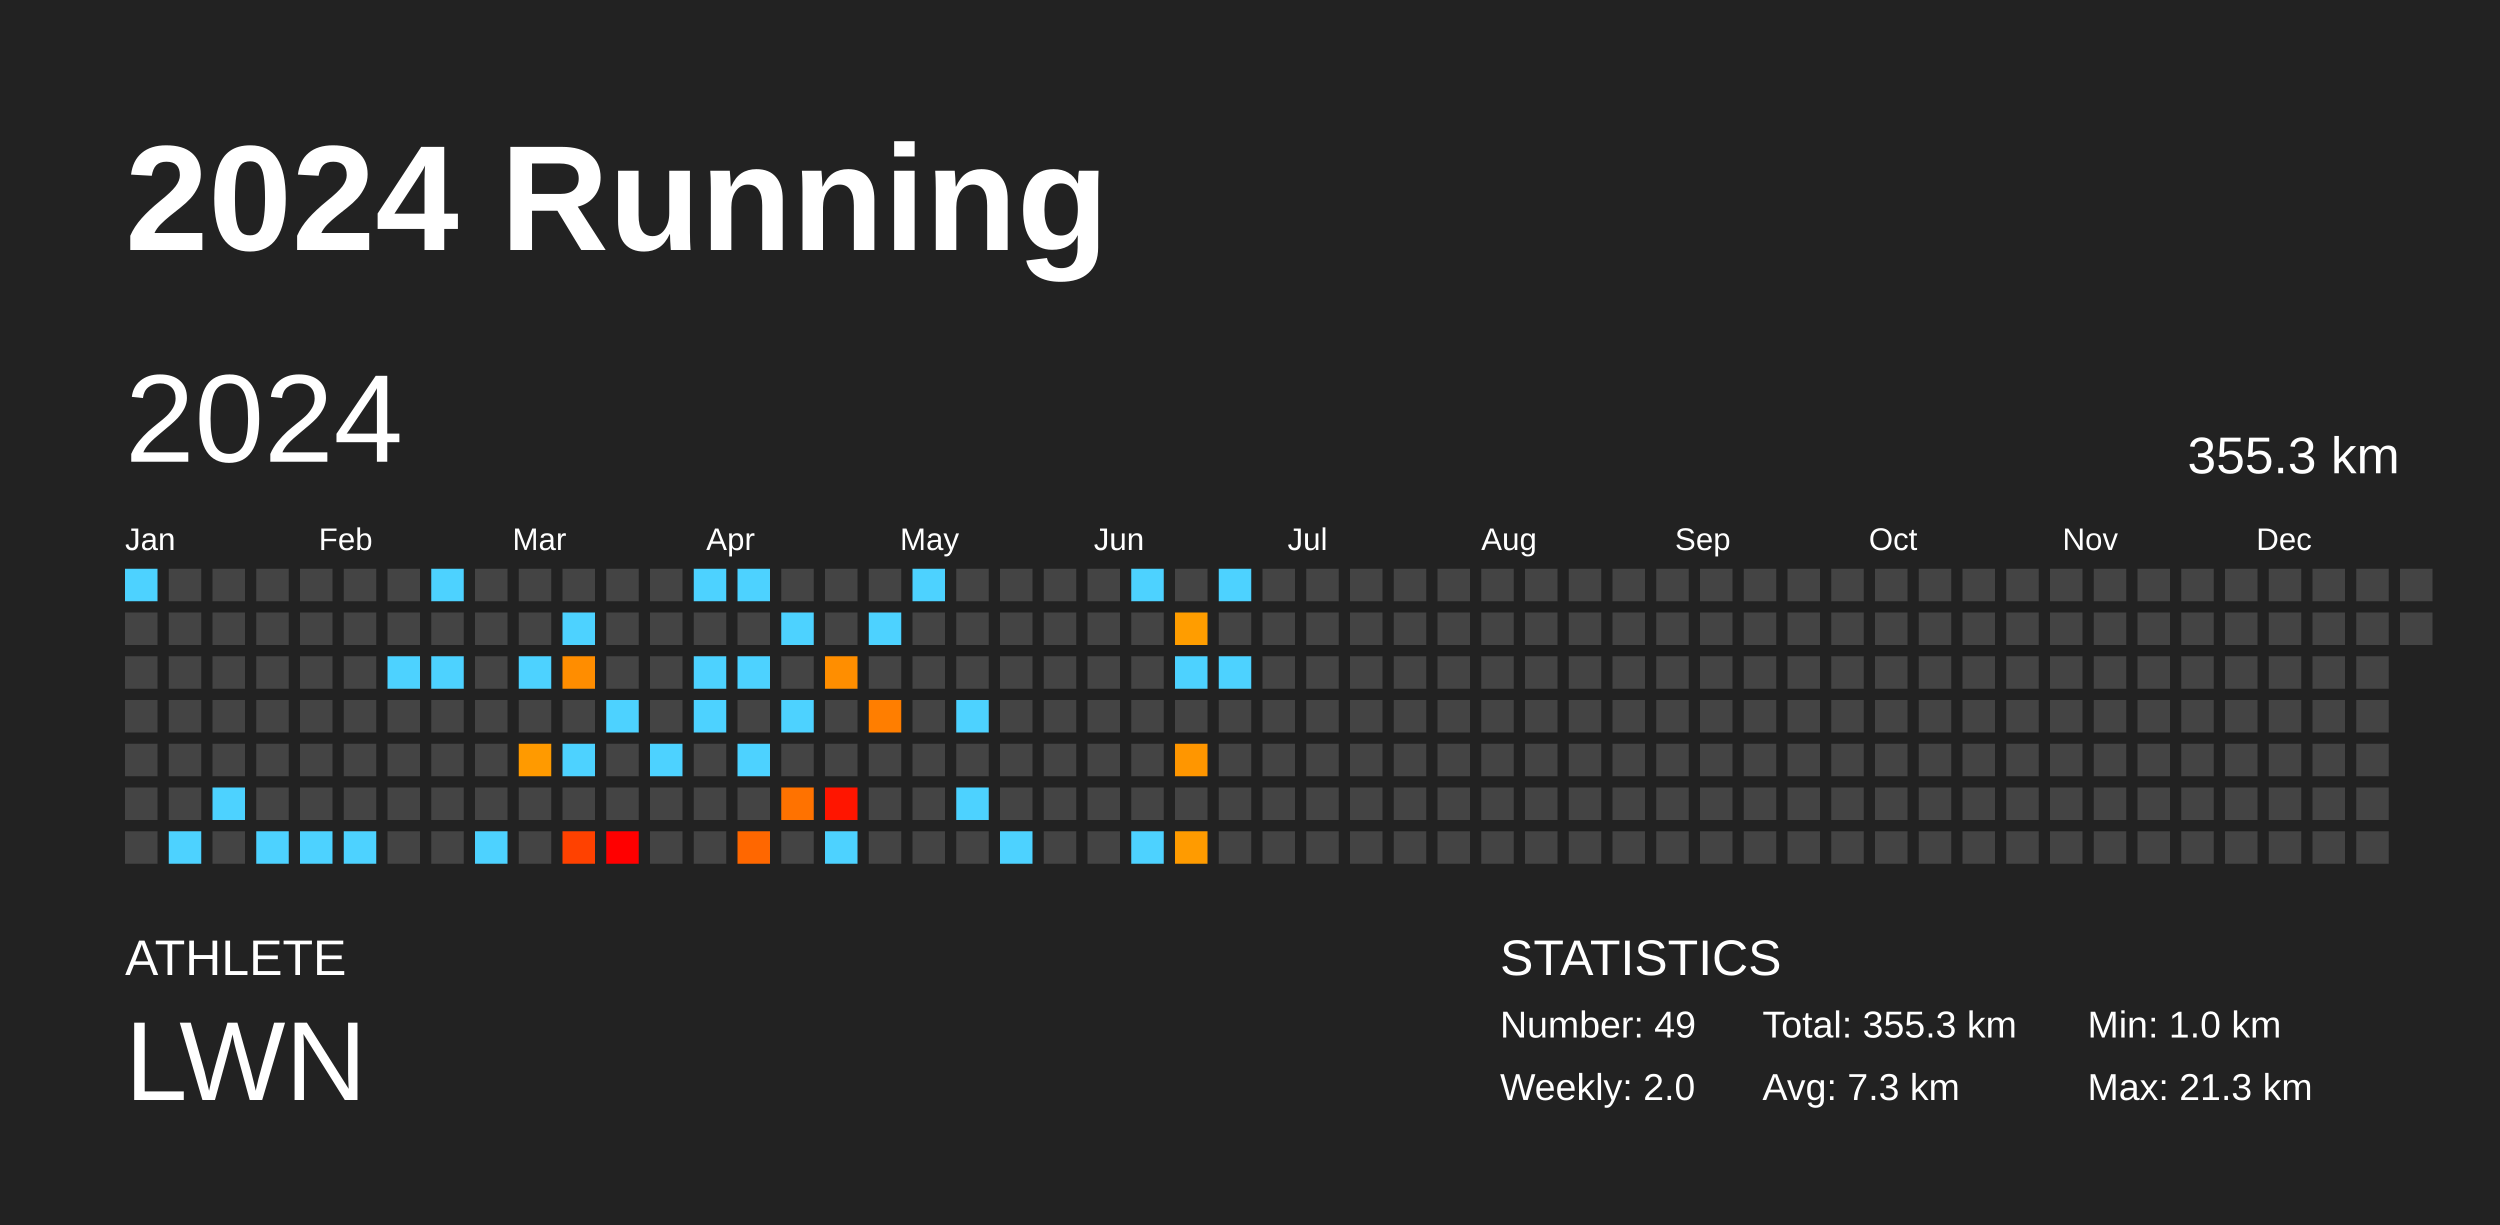
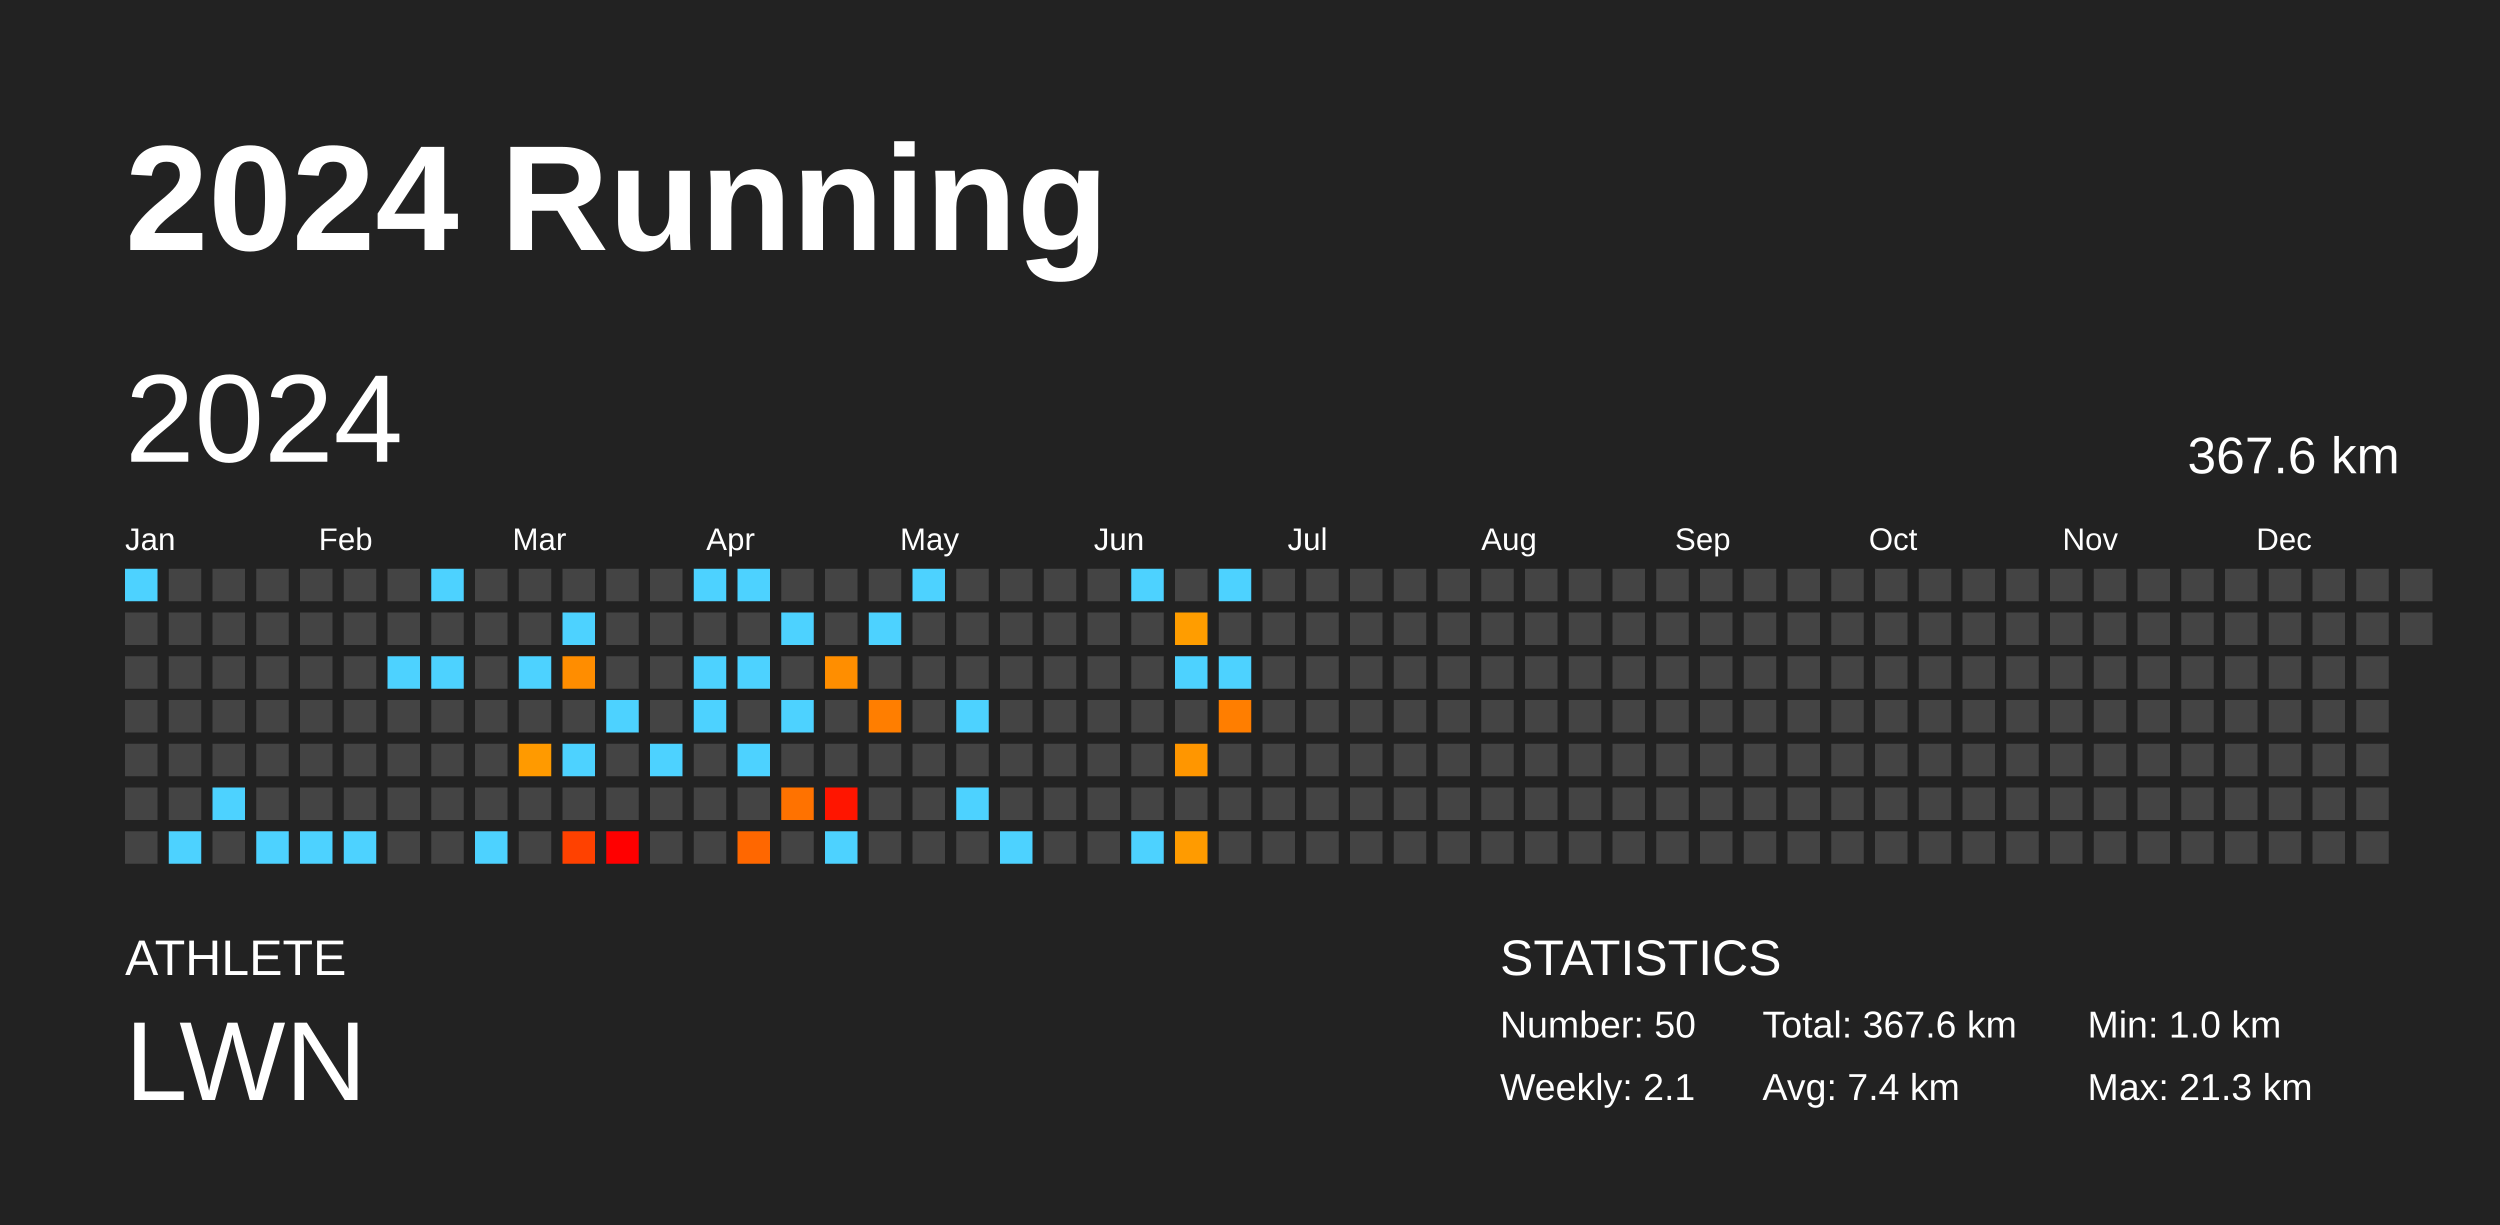
<svg xmlns="http://www.w3.org/2000/svg" baseProfile="full" height="98mm" version="1.1" viewBox="0,0,200,98" width="200mm">
  <defs />
  <rect fill="#222222" height="98" width="200" x="0" y="0" />
  <text fill="#FFFFFF" style="font-size:12px; font-family:Arial; font-weight:bold;" x="10" y="20">2024 Running</text>
  <text fill="#FFFFFF" style="font-size:4px; font-family:Arial" x="10" y="78">ATHLETE</text>
  <text fill="#FFFFFF" style="font-size:9px; font-family:Arial" x="10" y="88">LWN</text>
  <text fill="#FFFFFF" style="font-size:4px; font-family:Arial" x="120" y="78">STATISTICS</text>
-   <text fill="#FFFFFF" style="font-size:3px; font-family:Arial" x="120" y="83">Number: 49</text>
-   <text fill="#FFFFFF" style="font-size:3px; font-family:Arial" x="120" y="88">Weekly: 2.0</text>
-   <text fill="#FFFFFF" style="font-size:3px; font-family:Arial" x="141" y="83">Total: 355.3 km</text>
-   <text fill="#FFFFFF" style="font-size:3px; font-family:Arial" x="141" y="88">Avg: 7.3 km</text>
+   <text fill="#FFFFFF" style="font-size:3px; font-family:Arial" x="120" y="83">Number: 50</text>
+   <text fill="#FFFFFF" style="font-size:3px; font-family:Arial" x="120" y="88">Weekly: 2.1</text>
+   <text fill="#FFFFFF" style="font-size:3px; font-family:Arial" x="141" y="83">Total: 367.6 km</text>
+   <text fill="#FFFFFF" style="font-size:3px; font-family:Arial" x="141" y="88">Avg: 7.4 km</text>
  <text fill="#FFFFFF" style="font-size:3px; font-family:Arial" x="167" y="83">Min: 1.0 km</text>
  <text fill="#FFFFFF" style="font-size:3px; font-family:Arial" x="167" y="88">Max: 21.3 km</text>
  <text dominant-baseline="hanging" fill="#FFFFFF" style="font-size:10.0px; font-family:Arial;" x="10" y="30">2024</text>
-   <text dominant-baseline="hanging" fill="#FFFFFF" style="font-size:4.125px; font-family:Arial;" x="175" y="35">355.3 km</text>
+   <text dominant-baseline="hanging" fill="#FFFFFF" style="font-size:4.125px; font-family:Arial;" x="175" y="35">367.6 km</text>
  <text fill="#FFFFFF" style="font-size:2.5px; font-family:Arial" x="10.0" y="44">Jan</text>
  <text fill="#FFFFFF" style="font-size:2.5px; font-family:Arial" x="25.5" y="44">Feb</text>
  <text fill="#FFFFFF" style="font-size:2.5px; font-family:Arial" x="41.0" y="44">Mar</text>
  <text fill="#FFFFFF" style="font-size:2.5px; font-family:Arial" x="56.5" y="44">Apr</text>
  <text fill="#FFFFFF" style="font-size:2.5px; font-family:Arial" x="72.0" y="44">May</text>
  <text fill="#FFFFFF" style="font-size:2.5px; font-family:Arial" x="87.5" y="44">Jun</text>
  <text fill="#FFFFFF" style="font-size:2.5px; font-family:Arial" x="103.0" y="44">Jul</text>
  <text fill="#FFFFFF" style="font-size:2.5px; font-family:Arial" x="118.5" y="44">Aug</text>
  <text fill="#FFFFFF" style="font-size:2.5px; font-family:Arial" x="134.0" y="44">Sep</text>
  <text fill="#FFFFFF" style="font-size:2.5px; font-family:Arial" x="149.5" y="44">Oct</text>
  <text fill="#FFFFFF" style="font-size:2.5px; font-family:Arial" x="165.0" y="44">Nov</text>
  <text fill="#FFFFFF" style="font-size:2.5px; font-family:Arial" x="180.5" y="44">Dec</text>
  <rect fill="#4dd2ff" height="2.6" width="2.6" x="10.0" y="45.5" />
  <rect fill="#444444" height="2.6" width="2.6" x="10.0" y="49.0" />
  <rect fill="#444444" height="2.6" width="2.6" x="10.0" y="52.5" />
  <rect fill="#444444" height="2.6" width="2.6" x="10.0" y="56.0" />
  <rect fill="#444444" height="2.6" width="2.6" x="10.0" y="59.5" />
  <rect fill="#444444" height="2.6" width="2.6" x="10.0" y="63.0" />
  <rect fill="#444444" height="2.6" width="2.6" x="10.0" y="66.5" />
  <rect fill="#444444" height="2.6" width="2.6" x="13.5" y="45.5" />
  <rect fill="#444444" height="2.6" width="2.6" x="13.5" y="49.0" />
  <rect fill="#444444" height="2.6" width="2.6" x="13.5" y="52.5" />
  <rect fill="#444444" height="2.6" width="2.6" x="13.5" y="56.0" />
  <rect fill="#444444" height="2.6" width="2.6" x="13.5" y="59.5" />
  <rect fill="#444444" height="2.6" width="2.6" x="13.5" y="63.0" />
  <rect fill="#4dd2ff" height="2.6" width="2.6" x="13.5" y="66.5" />
  <rect fill="#444444" height="2.6" width="2.6" x="17.0" y="45.5" />
  <rect fill="#444444" height="2.6" width="2.6" x="17.0" y="49.0" />
  <rect fill="#444444" height="2.6" width="2.6" x="17.0" y="52.5" />
  <rect fill="#444444" height="2.6" width="2.6" x="17.0" y="56.0" />
  <rect fill="#444444" height="2.6" width="2.6" x="17.0" y="59.5" />
  <rect fill="#4dd2ff" height="2.6" width="2.6" x="17.0" y="63.0" />
  <rect fill="#444444" height="2.6" width="2.6" x="17.0" y="66.5" />
  <rect fill="#444444" height="2.6" width="2.6" x="20.5" y="45.5" />
  <rect fill="#444444" height="2.6" width="2.6" x="20.5" y="49.0" />
  <rect fill="#444444" height="2.6" width="2.6" x="20.5" y="52.5" />
  <rect fill="#444444" height="2.6" width="2.6" x="20.5" y="56.0" />
  <rect fill="#444444" height="2.6" width="2.6" x="20.5" y="59.5" />
  <rect fill="#444444" height="2.6" width="2.6" x="20.5" y="63.0" />
  <rect fill="#4dd2ff" height="2.6" width="2.6" x="20.5" y="66.5" />
  <rect fill="#444444" height="2.6" width="2.6" x="24.0" y="45.5" />
  <rect fill="#444444" height="2.6" width="2.6" x="24.0" y="49.0" />
  <rect fill="#444444" height="2.6" width="2.6" x="24.0" y="52.5" />
  <rect fill="#444444" height="2.6" width="2.6" x="24.0" y="56.0" />
  <rect fill="#444444" height="2.6" width="2.6" x="24.0" y="59.5" />
  <rect fill="#444444" height="2.6" width="2.6" x="24.0" y="63.0" />
  <rect fill="#4dd2ff" height="2.6" width="2.6" x="24.0" y="66.5" />
  <rect fill="#444444" height="2.6" width="2.6" x="27.5" y="45.5" />
  <rect fill="#444444" height="2.6" width="2.6" x="27.5" y="49.0" />
  <rect fill="#444444" height="2.6" width="2.6" x="27.5" y="52.5" />
  <rect fill="#444444" height="2.6" width="2.6" x="27.5" y="56.0" />
  <rect fill="#444444" height="2.6" width="2.6" x="27.5" y="59.5" />
  <rect fill="#444444" height="2.6" width="2.6" x="27.5" y="63.0" />
  <rect fill="#4dd2ff" height="2.6" width="2.6" x="27.5" y="66.5" />
  <rect fill="#444444" height="2.6" width="2.6" x="31.0" y="45.5" />
  <rect fill="#444444" height="2.6" width="2.6" x="31.0" y="49.0" />
  <rect fill="#4dd2ff" height="2.6" width="2.6" x="31.0" y="52.5" />
  <rect fill="#444444" height="2.6" width="2.6" x="31.0" y="56.0" />
  <rect fill="#444444" height="2.6" width="2.6" x="31.0" y="59.5" />
  <rect fill="#444444" height="2.6" width="2.6" x="31.0" y="63.0" />
  <rect fill="#444444" height="2.6" width="2.6" x="31.0" y="66.5" />
  <rect fill="#4dd2ff" height="2.6" width="2.6" x="34.5" y="45.5" />
  <rect fill="#444444" height="2.6" width="2.6" x="34.5" y="49.0" />
  <rect fill="#4dd2ff" height="2.6" width="2.6" x="34.5" y="52.5" />
  <rect fill="#444444" height="2.6" width="2.6" x="34.5" y="56.0" />
  <rect fill="#444444" height="2.6" width="2.6" x="34.5" y="59.5" />
  <rect fill="#444444" height="2.6" width="2.6" x="34.5" y="63.0" />
  <rect fill="#444444" height="2.6" width="2.6" x="34.5" y="66.5" />
  <rect fill="#444444" height="2.6" width="2.6" x="38.0" y="45.5" />
  <rect fill="#444444" height="2.6" width="2.6" x="38.0" y="49.0" />
  <rect fill="#444444" height="2.6" width="2.6" x="38.0" y="52.5" />
  <rect fill="#444444" height="2.6" width="2.6" x="38.0" y="56.0" />
  <rect fill="#444444" height="2.6" width="2.6" x="38.0" y="59.5" />
  <rect fill="#444444" height="2.6" width="2.6" x="38.0" y="63.0" />
  <rect fill="#4dd2ff" height="2.6" width="2.6" x="38.0" y="66.5" />
  <rect fill="#444444" height="2.6" width="2.6" x="41.5" y="45.5" />
  <rect fill="#444444" height="2.6" width="2.6" x="41.5" y="49.0" />
  <rect fill="#4dd2ff" height="2.6" width="2.6" x="41.5" y="52.5" />
  <rect fill="#444444" height="2.6" width="2.6" x="41.5" y="56.0" />
  <rect fill="#ff9a00" height="2.6" width="2.6" x="41.5" y="59.5" />
  <rect fill="#444444" height="2.6" width="2.6" x="41.5" y="63.0" />
  <rect fill="#444444" height="2.6" width="2.6" x="41.5" y="66.5" />
  <rect fill="#444444" height="2.6" width="2.6" x="45.0" y="45.5" />
  <rect fill="#4dd2ff" height="2.6" width="2.6" x="45.0" y="49.0" />
  <rect fill="#ff8d00" height="2.6" width="2.6" x="45.0" y="52.5" />
  <rect fill="#444444" height="2.6" width="2.6" x="45.0" y="56.0" />
  <rect fill="#4dd2ff" height="2.6" width="2.6" x="45.0" y="59.5" />
  <rect fill="#444444" height="2.6" width="2.6" x="45.0" y="63.0" />
  <rect fill="#ff4100" height="2.6" width="2.6" x="45.0" y="66.5" />
  <rect fill="#444444" height="2.6" width="2.6" x="48.5" y="45.5" />
  <rect fill="#444444" height="2.6" width="2.6" x="48.5" y="49.0" />
  <rect fill="#444444" height="2.6" width="2.6" x="48.5" y="52.5" />
  <rect fill="#4dd2ff" height="2.6" width="2.6" x="48.5" y="56.0" />
  <rect fill="#444444" height="2.6" width="2.6" x="48.5" y="59.5" />
  <rect fill="#444444" height="2.6" width="2.6" x="48.5" y="63.0" />
  <rect fill="red" height="2.6" width="2.6" x="48.5" y="66.5" />
  <rect fill="#444444" height="2.6" width="2.6" x="52.0" y="45.5" />
  <rect fill="#444444" height="2.6" width="2.6" x="52.0" y="49.0" />
  <rect fill="#444444" height="2.6" width="2.6" x="52.0" y="52.5" />
  <rect fill="#444444" height="2.6" width="2.6" x="52.0" y="56.0" />
  <rect fill="#4dd2ff" height="2.6" width="2.6" x="52.0" y="59.5" />
  <rect fill="#444444" height="2.6" width="2.6" x="52.0" y="63.0" />
  <rect fill="#444444" height="2.6" width="2.6" x="52.0" y="66.5" />
  <rect fill="#4dd2ff" height="2.6" width="2.6" x="55.5" y="45.5" />
  <rect fill="#444444" height="2.6" width="2.6" x="55.5" y="49.0" />
  <rect fill="#4dd2ff" height="2.6" width="2.6" x="55.5" y="52.5" />
  <rect fill="#4dd2ff" height="2.6" width="2.6" x="55.5" y="56.0" />
  <rect fill="#444444" height="2.6" width="2.6" x="55.5" y="59.5" />
  <rect fill="#444444" height="2.6" width="2.6" x="55.5" y="63.0" />
  <rect fill="#444444" height="2.6" width="2.6" x="55.5" y="66.5" />
  <rect fill="#4dd2ff" height="2.6" width="2.6" x="59.0" y="45.5" />
  <rect fill="#444444" height="2.6" width="2.6" x="59.0" y="49.0" />
  <rect fill="#4dd2ff" height="2.6" width="2.6" x="59.0" y="52.5" />
  <rect fill="#444444" height="2.6" width="2.6" x="59.0" y="56.0" />
  <rect fill="#4dd2ff" height="2.6" width="2.6" x="59.0" y="59.5" />
  <rect fill="#444444" height="2.6" width="2.6" x="59.0" y="63.0" />
  <rect fill="#ff6700" height="2.6" width="2.6" x="59.0" y="66.5" />
  <rect fill="#444444" height="2.6" width="2.6" x="62.5" y="45.5" />
  <rect fill="#4dd2ff" height="2.6" width="2.6" x="62.5" y="49.0" />
  <rect fill="#444444" height="2.6" width="2.6" x="62.5" y="52.5" />
  <rect fill="#4dd2ff" height="2.6" width="2.6" x="62.5" y="56.0" />
  <rect fill="#444444" height="2.6" width="2.6" x="62.5" y="59.5" />
  <rect fill="#ff7200" height="2.6" width="2.6" x="62.5" y="63.0" />
  <rect fill="#444444" height="2.6" width="2.6" x="62.5" y="66.5" />
  <rect fill="#444444" height="2.6" width="2.6" x="66.0" y="45.5" />
  <rect fill="#444444" height="2.6" width="2.6" x="66.0" y="49.0" />
  <rect fill="#ff8e00" height="2.6" width="2.6" x="66.0" y="52.5" />
  <rect fill="#444444" height="2.6" width="2.6" x="66.0" y="56.0" />
  <rect fill="#444444" height="2.6" width="2.6" x="66.0" y="59.5" />
  <rect fill="#ff1500" height="2.6" width="2.6" x="66.0" y="63.0" />
  <rect fill="#4dd2ff" height="2.6" width="2.6" x="66.0" y="66.5" />
  <rect fill="#444444" height="2.6" width="2.6" x="69.5" y="45.5" />
  <rect fill="#4dd2ff" height="2.6" width="2.6" x="69.5" y="49.0" />
  <rect fill="#444444" height="2.6" width="2.6" x="69.5" y="52.5" />
  <rect fill="#ff7e00" height="2.6" width="2.6" x="69.5" y="56.0" />
  <rect fill="#444444" height="2.6" width="2.6" x="69.5" y="59.5" />
  <rect fill="#444444" height="2.6" width="2.6" x="69.5" y="63.0" />
  <rect fill="#444444" height="2.6" width="2.6" x="69.5" y="66.5" />
  <rect fill="#4dd2ff" height="2.6" width="2.6" x="73.0" y="45.5" />
  <rect fill="#444444" height="2.6" width="2.6" x="73.0" y="49.0" />
  <rect fill="#444444" height="2.6" width="2.6" x="73.0" y="52.5" />
  <rect fill="#444444" height="2.6" width="2.6" x="73.0" y="56.0" />
  <rect fill="#444444" height="2.6" width="2.6" x="73.0" y="59.5" />
  <rect fill="#444444" height="2.6" width="2.6" x="73.0" y="63.0" />
  <rect fill="#444444" height="2.6" width="2.6" x="73.0" y="66.5" />
  <rect fill="#444444" height="2.6" width="2.6" x="76.5" y="45.5" />
  <rect fill="#444444" height="2.6" width="2.6" x="76.5" y="49.0" />
  <rect fill="#444444" height="2.6" width="2.6" x="76.5" y="52.5" />
  <rect fill="#4dd2ff" height="2.6" width="2.6" x="76.5" y="56.0" />
  <rect fill="#444444" height="2.6" width="2.6" x="76.5" y="59.5" />
  <rect fill="#4dd2ff" height="2.6" width="2.6" x="76.5" y="63.0" />
  <rect fill="#444444" height="2.6" width="2.6" x="76.5" y="66.5" />
  <rect fill="#444444" height="2.6" width="2.6" x="80.0" y="45.5" />
  <rect fill="#444444" height="2.6" width="2.6" x="80.0" y="49.0" />
  <rect fill="#444444" height="2.6" width="2.6" x="80.0" y="52.5" />
  <rect fill="#444444" height="2.6" width="2.6" x="80.0" y="56.0" />
  <rect fill="#444444" height="2.6" width="2.6" x="80.0" y="59.5" />
  <rect fill="#444444" height="2.6" width="2.6" x="80.0" y="63.0" />
  <rect fill="#4dd2ff" height="2.6" width="2.6" x="80.0" y="66.5" />
  <rect fill="#444444" height="2.6" width="2.6" x="83.5" y="45.5" />
  <rect fill="#444444" height="2.6" width="2.6" x="83.5" y="49.0" />
  <rect fill="#444444" height="2.6" width="2.6" x="83.5" y="52.5" />
  <rect fill="#444444" height="2.6" width="2.6" x="83.5" y="56.0" />
  <rect fill="#444444" height="2.6" width="2.6" x="83.5" y="59.5" />
  <rect fill="#444444" height="2.6" width="2.6" x="83.5" y="63.0" />
  <rect fill="#444444" height="2.6" width="2.6" x="83.5" y="66.5" />
  <rect fill="#444444" height="2.6" width="2.6" x="87.0" y="45.5" />
  <rect fill="#444444" height="2.6" width="2.6" x="87.0" y="49.0" />
  <rect fill="#444444" height="2.6" width="2.6" x="87.0" y="52.5" />
  <rect fill="#444444" height="2.6" width="2.6" x="87.0" y="56.0" />
  <rect fill="#444444" height="2.6" width="2.6" x="87.0" y="59.5" />
  <rect fill="#444444" height="2.6" width="2.6" x="87.0" y="63.0" />
  <rect fill="#444444" height="2.6" width="2.6" x="87.0" y="66.5" />
  <rect fill="#4dd2ff" height="2.6" width="2.6" x="90.5" y="45.5" />
  <rect fill="#444444" height="2.6" width="2.6" x="90.5" y="49.0" />
  <rect fill="#444444" height="2.6" width="2.6" x="90.5" y="52.5" />
  <rect fill="#444444" height="2.6" width="2.6" x="90.5" y="56.0" />
  <rect fill="#444444" height="2.6" width="2.6" x="90.5" y="59.5" />
  <rect fill="#444444" height="2.6" width="2.6" x="90.5" y="63.0" />
  <rect fill="#4dd2ff" height="2.6" width="2.6" x="90.5" y="66.5" />
  <rect fill="#444444" height="2.6" width="2.6" x="94.0" y="45.5" />
  <rect fill="#ff9d00" height="2.6" width="2.6" x="94.0" y="49.0" />
  <rect fill="#4dd2ff" height="2.6" width="2.6" x="94.0" y="52.5" />
  <rect fill="#444444" height="2.6" width="2.6" x="94.0" y="56.0" />
  <rect fill="#ff9600" height="2.6" width="2.6" x="94.0" y="59.5" />
  <rect fill="#444444" height="2.6" width="2.6" x="94.0" y="63.0" />
  <rect fill="#ff9b00" height="2.6" width="2.6" x="94.0" y="66.5" />
  <rect fill="#4dd2ff" height="2.6" width="2.6" x="97.5" y="45.5" />
  <rect fill="#444444" height="2.6" width="2.6" x="97.5" y="49.0" />
  <rect fill="#4dd2ff" height="2.6" width="2.6" x="97.5" y="52.5" />
-   <rect fill="#444444" height="2.6" width="2.6" x="97.5" y="56.0" />
+   <rect fill="#ff7e00" height="2.6" width="2.6" x="97.5" y="56.0" />
  <rect fill="#444444" height="2.6" width="2.6" x="97.5" y="59.5" />
  <rect fill="#444444" height="2.6" width="2.6" x="97.5" y="63.0" />
  <rect fill="#444444" height="2.6" width="2.6" x="97.5" y="66.5" />
  <rect fill="#444444" height="2.6" width="2.6" x="101.0" y="45.5" />
  <rect fill="#444444" height="2.6" width="2.6" x="101.0" y="49.0" />
  <rect fill="#444444" height="2.6" width="2.6" x="101.0" y="52.5" />
  <rect fill="#444444" height="2.6" width="2.6" x="101.0" y="56.0" />
  <rect fill="#444444" height="2.6" width="2.6" x="101.0" y="59.5" />
  <rect fill="#444444" height="2.6" width="2.6" x="101.0" y="63.0" />
  <rect fill="#444444" height="2.6" width="2.6" x="101.0" y="66.5" />
  <rect fill="#444444" height="2.6" width="2.6" x="104.5" y="45.5" />
  <rect fill="#444444" height="2.6" width="2.6" x="104.5" y="49.0" />
  <rect fill="#444444" height="2.6" width="2.6" x="104.5" y="52.5" />
  <rect fill="#444444" height="2.6" width="2.6" x="104.5" y="56.0" />
  <rect fill="#444444" height="2.6" width="2.6" x="104.5" y="59.5" />
  <rect fill="#444444" height="2.6" width="2.6" x="104.5" y="63.0" />
  <rect fill="#444444" height="2.6" width="2.6" x="104.5" y="66.5" />
  <rect fill="#444444" height="2.6" width="2.6" x="108.0" y="45.5" />
  <rect fill="#444444" height="2.6" width="2.6" x="108.0" y="49.0" />
  <rect fill="#444444" height="2.6" width="2.6" x="108.0" y="52.5" />
  <rect fill="#444444" height="2.6" width="2.6" x="108.0" y="56.0" />
  <rect fill="#444444" height="2.6" width="2.6" x="108.0" y="59.5" />
  <rect fill="#444444" height="2.6" width="2.6" x="108.0" y="63.0" />
  <rect fill="#444444" height="2.6" width="2.6" x="108.0" y="66.5" />
  <rect fill="#444444" height="2.6" width="2.6" x="111.5" y="45.5" />
  <rect fill="#444444" height="2.6" width="2.6" x="111.5" y="49.0" />
  <rect fill="#444444" height="2.6" width="2.6" x="111.5" y="52.5" />
  <rect fill="#444444" height="2.6" width="2.6" x="111.5" y="56.0" />
  <rect fill="#444444" height="2.6" width="2.6" x="111.5" y="59.5" />
  <rect fill="#444444" height="2.6" width="2.6" x="111.5" y="63.0" />
  <rect fill="#444444" height="2.6" width="2.6" x="111.5" y="66.5" />
  <rect fill="#444444" height="2.6" width="2.6" x="115.0" y="45.5" />
  <rect fill="#444444" height="2.6" width="2.6" x="115.0" y="49.0" />
  <rect fill="#444444" height="2.6" width="2.6" x="115.0" y="52.5" />
  <rect fill="#444444" height="2.6" width="2.6" x="115.0" y="56.0" />
  <rect fill="#444444" height="2.6" width="2.6" x="115.0" y="59.5" />
  <rect fill="#444444" height="2.6" width="2.6" x="115.0" y="63.0" />
  <rect fill="#444444" height="2.6" width="2.6" x="115.0" y="66.5" />
  <rect fill="#444444" height="2.6" width="2.6" x="118.5" y="45.5" />
  <rect fill="#444444" height="2.6" width="2.6" x="118.5" y="49.0" />
  <rect fill="#444444" height="2.6" width="2.6" x="118.5" y="52.5" />
  <rect fill="#444444" height="2.6" width="2.6" x="118.5" y="56.0" />
  <rect fill="#444444" height="2.6" width="2.6" x="118.5" y="59.5" />
  <rect fill="#444444" height="2.6" width="2.6" x="118.5" y="63.0" />
  <rect fill="#444444" height="2.6" width="2.6" x="118.5" y="66.5" />
  <rect fill="#444444" height="2.6" width="2.6" x="122.0" y="45.5" />
  <rect fill="#444444" height="2.6" width="2.6" x="122.0" y="49.0" />
  <rect fill="#444444" height="2.6" width="2.6" x="122.0" y="52.5" />
  <rect fill="#444444" height="2.6" width="2.6" x="122.0" y="56.0" />
  <rect fill="#444444" height="2.6" width="2.6" x="122.0" y="59.5" />
  <rect fill="#444444" height="2.6" width="2.6" x="122.0" y="63.0" />
  <rect fill="#444444" height="2.6" width="2.6" x="122.0" y="66.5" />
  <rect fill="#444444" height="2.6" width="2.6" x="125.5" y="45.5" />
  <rect fill="#444444" height="2.6" width="2.6" x="125.5" y="49.0" />
  <rect fill="#444444" height="2.6" width="2.6" x="125.5" y="52.5" />
  <rect fill="#444444" height="2.6" width="2.6" x="125.5" y="56.0" />
  <rect fill="#444444" height="2.6" width="2.6" x="125.5" y="59.5" />
  <rect fill="#444444" height="2.6" width="2.6" x="125.5" y="63.0" />
  <rect fill="#444444" height="2.6" width="2.6" x="125.5" y="66.5" />
  <rect fill="#444444" height="2.6" width="2.6" x="129.0" y="45.5" />
  <rect fill="#444444" height="2.6" width="2.6" x="129.0" y="49.0" />
  <rect fill="#444444" height="2.6" width="2.6" x="129.0" y="52.5" />
  <rect fill="#444444" height="2.6" width="2.6" x="129.0" y="56.0" />
  <rect fill="#444444" height="2.6" width="2.6" x="129.0" y="59.5" />
  <rect fill="#444444" height="2.6" width="2.6" x="129.0" y="63.0" />
  <rect fill="#444444" height="2.6" width="2.6" x="129.0" y="66.5" />
  <rect fill="#444444" height="2.6" width="2.6" x="132.5" y="45.5" />
  <rect fill="#444444" height="2.6" width="2.6" x="132.5" y="49.0" />
  <rect fill="#444444" height="2.6" width="2.6" x="132.5" y="52.5" />
  <rect fill="#444444" height="2.6" width="2.6" x="132.5" y="56.0" />
  <rect fill="#444444" height="2.6" width="2.6" x="132.5" y="59.5" />
  <rect fill="#444444" height="2.6" width="2.6" x="132.5" y="63.0" />
  <rect fill="#444444" height="2.6" width="2.6" x="132.5" y="66.5" />
  <rect fill="#444444" height="2.6" width="2.6" x="136.0" y="45.5" />
  <rect fill="#444444" height="2.6" width="2.6" x="136.0" y="49.0" />
  <rect fill="#444444" height="2.6" width="2.6" x="136.0" y="52.5" />
  <rect fill="#444444" height="2.6" width="2.6" x="136.0" y="56.0" />
  <rect fill="#444444" height="2.6" width="2.6" x="136.0" y="59.5" />
  <rect fill="#444444" height="2.6" width="2.6" x="136.0" y="63.0" />
  <rect fill="#444444" height="2.6" width="2.6" x="136.0" y="66.5" />
  <rect fill="#444444" height="2.6" width="2.6" x="139.5" y="45.5" />
  <rect fill="#444444" height="2.6" width="2.6" x="139.5" y="49.0" />
  <rect fill="#444444" height="2.6" width="2.6" x="139.5" y="52.5" />
  <rect fill="#444444" height="2.6" width="2.6" x="139.5" y="56.0" />
  <rect fill="#444444" height="2.6" width="2.6" x="139.5" y="59.5" />
  <rect fill="#444444" height="2.6" width="2.6" x="139.5" y="63.0" />
  <rect fill="#444444" height="2.6" width="2.6" x="139.5" y="66.5" />
  <rect fill="#444444" height="2.6" width="2.6" x="143.0" y="45.5" />
  <rect fill="#444444" height="2.6" width="2.6" x="143.0" y="49.0" />
  <rect fill="#444444" height="2.6" width="2.6" x="143.0" y="52.5" />
  <rect fill="#444444" height="2.6" width="2.6" x="143.0" y="56.0" />
  <rect fill="#444444" height="2.6" width="2.6" x="143.0" y="59.5" />
  <rect fill="#444444" height="2.6" width="2.6" x="143.0" y="63.0" />
  <rect fill="#444444" height="2.6" width="2.6" x="143.0" y="66.5" />
  <rect fill="#444444" height="2.6" width="2.6" x="146.5" y="45.5" />
  <rect fill="#444444" height="2.6" width="2.6" x="146.5" y="49.0" />
  <rect fill="#444444" height="2.6" width="2.6" x="146.5" y="52.5" />
  <rect fill="#444444" height="2.6" width="2.6" x="146.5" y="56.0" />
  <rect fill="#444444" height="2.6" width="2.6" x="146.5" y="59.5" />
  <rect fill="#444444" height="2.6" width="2.6" x="146.5" y="63.0" />
  <rect fill="#444444" height="2.6" width="2.6" x="146.5" y="66.5" />
  <rect fill="#444444" height="2.6" width="2.6" x="150.0" y="45.5" />
  <rect fill="#444444" height="2.6" width="2.6" x="150.0" y="49.0" />
  <rect fill="#444444" height="2.6" width="2.6" x="150.0" y="52.5" />
  <rect fill="#444444" height="2.6" width="2.6" x="150.0" y="56.0" />
  <rect fill="#444444" height="2.6" width="2.6" x="150.0" y="59.5" />
  <rect fill="#444444" height="2.6" width="2.6" x="150.0" y="63.0" />
  <rect fill="#444444" height="2.6" width="2.6" x="150.0" y="66.5" />
  <rect fill="#444444" height="2.6" width="2.6" x="153.5" y="45.5" />
  <rect fill="#444444" height="2.6" width="2.6" x="153.5" y="49.0" />
  <rect fill="#444444" height="2.6" width="2.6" x="153.5" y="52.5" />
  <rect fill="#444444" height="2.6" width="2.6" x="153.5" y="56.0" />
  <rect fill="#444444" height="2.6" width="2.6" x="153.5" y="59.5" />
  <rect fill="#444444" height="2.6" width="2.6" x="153.5" y="63.0" />
  <rect fill="#444444" height="2.6" width="2.6" x="153.5" y="66.5" />
  <rect fill="#444444" height="2.6" width="2.6" x="157.0" y="45.5" />
  <rect fill="#444444" height="2.6" width="2.6" x="157.0" y="49.0" />
  <rect fill="#444444" height="2.6" width="2.6" x="157.0" y="52.5" />
  <rect fill="#444444" height="2.6" width="2.6" x="157.0" y="56.0" />
  <rect fill="#444444" height="2.6" width="2.6" x="157.0" y="59.5" />
  <rect fill="#444444" height="2.6" width="2.6" x="157.0" y="63.0" />
  <rect fill="#444444" height="2.6" width="2.6" x="157.0" y="66.5" />
  <rect fill="#444444" height="2.6" width="2.6" x="160.5" y="45.5" />
  <rect fill="#444444" height="2.6" width="2.6" x="160.5" y="49.0" />
  <rect fill="#444444" height="2.6" width="2.6" x="160.5" y="52.5" />
  <rect fill="#444444" height="2.6" width="2.6" x="160.5" y="56.0" />
  <rect fill="#444444" height="2.6" width="2.6" x="160.5" y="59.5" />
  <rect fill="#444444" height="2.6" width="2.6" x="160.5" y="63.0" />
  <rect fill="#444444" height="2.6" width="2.6" x="160.5" y="66.5" />
  <rect fill="#444444" height="2.6" width="2.6" x="164.0" y="45.5" />
  <rect fill="#444444" height="2.6" width="2.6" x="164.0" y="49.0" />
  <rect fill="#444444" height="2.6" width="2.6" x="164.0" y="52.5" />
  <rect fill="#444444" height="2.6" width="2.6" x="164.0" y="56.0" />
  <rect fill="#444444" height="2.6" width="2.6" x="164.0" y="59.5" />
  <rect fill="#444444" height="2.6" width="2.6" x="164.0" y="63.0" />
  <rect fill="#444444" height="2.6" width="2.6" x="164.0" y="66.5" />
  <rect fill="#444444" height="2.6" width="2.6" x="167.5" y="45.5" />
  <rect fill="#444444" height="2.6" width="2.6" x="167.5" y="49.0" />
  <rect fill="#444444" height="2.6" width="2.6" x="167.5" y="52.5" />
  <rect fill="#444444" height="2.6" width="2.6" x="167.5" y="56.0" />
  <rect fill="#444444" height="2.6" width="2.6" x="167.5" y="59.5" />
  <rect fill="#444444" height="2.6" width="2.6" x="167.5" y="63.0" />
  <rect fill="#444444" height="2.6" width="2.6" x="167.5" y="66.5" />
  <rect fill="#444444" height="2.6" width="2.6" x="171.0" y="45.5" />
  <rect fill="#444444" height="2.6" width="2.6" x="171.0" y="49.0" />
  <rect fill="#444444" height="2.6" width="2.6" x="171.0" y="52.5" />
  <rect fill="#444444" height="2.6" width="2.6" x="171.0" y="56.0" />
  <rect fill="#444444" height="2.6" width="2.6" x="171.0" y="59.5" />
  <rect fill="#444444" height="2.6" width="2.6" x="171.0" y="63.0" />
  <rect fill="#444444" height="2.6" width="2.6" x="171.0" y="66.5" />
  <rect fill="#444444" height="2.6" width="2.6" x="174.5" y="45.5" />
  <rect fill="#444444" height="2.6" width="2.6" x="174.5" y="49.0" />
  <rect fill="#444444" height="2.6" width="2.6" x="174.5" y="52.5" />
  <rect fill="#444444" height="2.6" width="2.6" x="174.5" y="56.0" />
  <rect fill="#444444" height="2.6" width="2.6" x="174.5" y="59.5" />
  <rect fill="#444444" height="2.6" width="2.6" x="174.5" y="63.0" />
  <rect fill="#444444" height="2.6" width="2.6" x="174.5" y="66.5" />
  <rect fill="#444444" height="2.6" width="2.6" x="178.0" y="45.5" />
  <rect fill="#444444" height="2.6" width="2.6" x="178.0" y="49.0" />
  <rect fill="#444444" height="2.6" width="2.6" x="178.0" y="52.5" />
  <rect fill="#444444" height="2.6" width="2.6" x="178.0" y="56.0" />
  <rect fill="#444444" height="2.6" width="2.6" x="178.0" y="59.5" />
  <rect fill="#444444" height="2.6" width="2.6" x="178.0" y="63.0" />
  <rect fill="#444444" height="2.6" width="2.6" x="178.0" y="66.5" />
  <rect fill="#444444" height="2.6" width="2.6" x="181.5" y="45.5" />
  <rect fill="#444444" height="2.6" width="2.6" x="181.5" y="49.0" />
  <rect fill="#444444" height="2.6" width="2.6" x="181.5" y="52.5" />
  <rect fill="#444444" height="2.6" width="2.6" x="181.5" y="56.0" />
  <rect fill="#444444" height="2.6" width="2.6" x="181.5" y="59.5" />
  <rect fill="#444444" height="2.6" width="2.6" x="181.5" y="63.0" />
  <rect fill="#444444" height="2.6" width="2.6" x="181.5" y="66.5" />
  <rect fill="#444444" height="2.6" width="2.6" x="185.0" y="45.5" />
  <rect fill="#444444" height="2.6" width="2.6" x="185.0" y="49.0" />
  <rect fill="#444444" height="2.6" width="2.6" x="185.0" y="52.5" />
  <rect fill="#444444" height="2.6" width="2.6" x="185.0" y="56.0" />
  <rect fill="#444444" height="2.6" width="2.6" x="185.0" y="59.5" />
  <rect fill="#444444" height="2.6" width="2.6" x="185.0" y="63.0" />
  <rect fill="#444444" height="2.6" width="2.6" x="185.0" y="66.5" />
  <rect fill="#444444" height="2.6" width="2.6" x="188.5" y="45.5" />
  <rect fill="#444444" height="2.6" width="2.6" x="188.5" y="49.0" />
  <rect fill="#444444" height="2.6" width="2.6" x="188.5" y="52.5" />
  <rect fill="#444444" height="2.6" width="2.6" x="188.5" y="56.0" />
  <rect fill="#444444" height="2.6" width="2.6" x="188.5" y="59.5" />
  <rect fill="#444444" height="2.6" width="2.6" x="188.5" y="63.0" />
  <rect fill="#444444" height="2.6" width="2.6" x="188.5" y="66.5" />
  <rect fill="#444444" height="2.6" width="2.6" x="192.0" y="45.5" />
  <rect fill="#444444" height="2.6" width="2.6" x="192.0" y="49.0" />
</svg>
